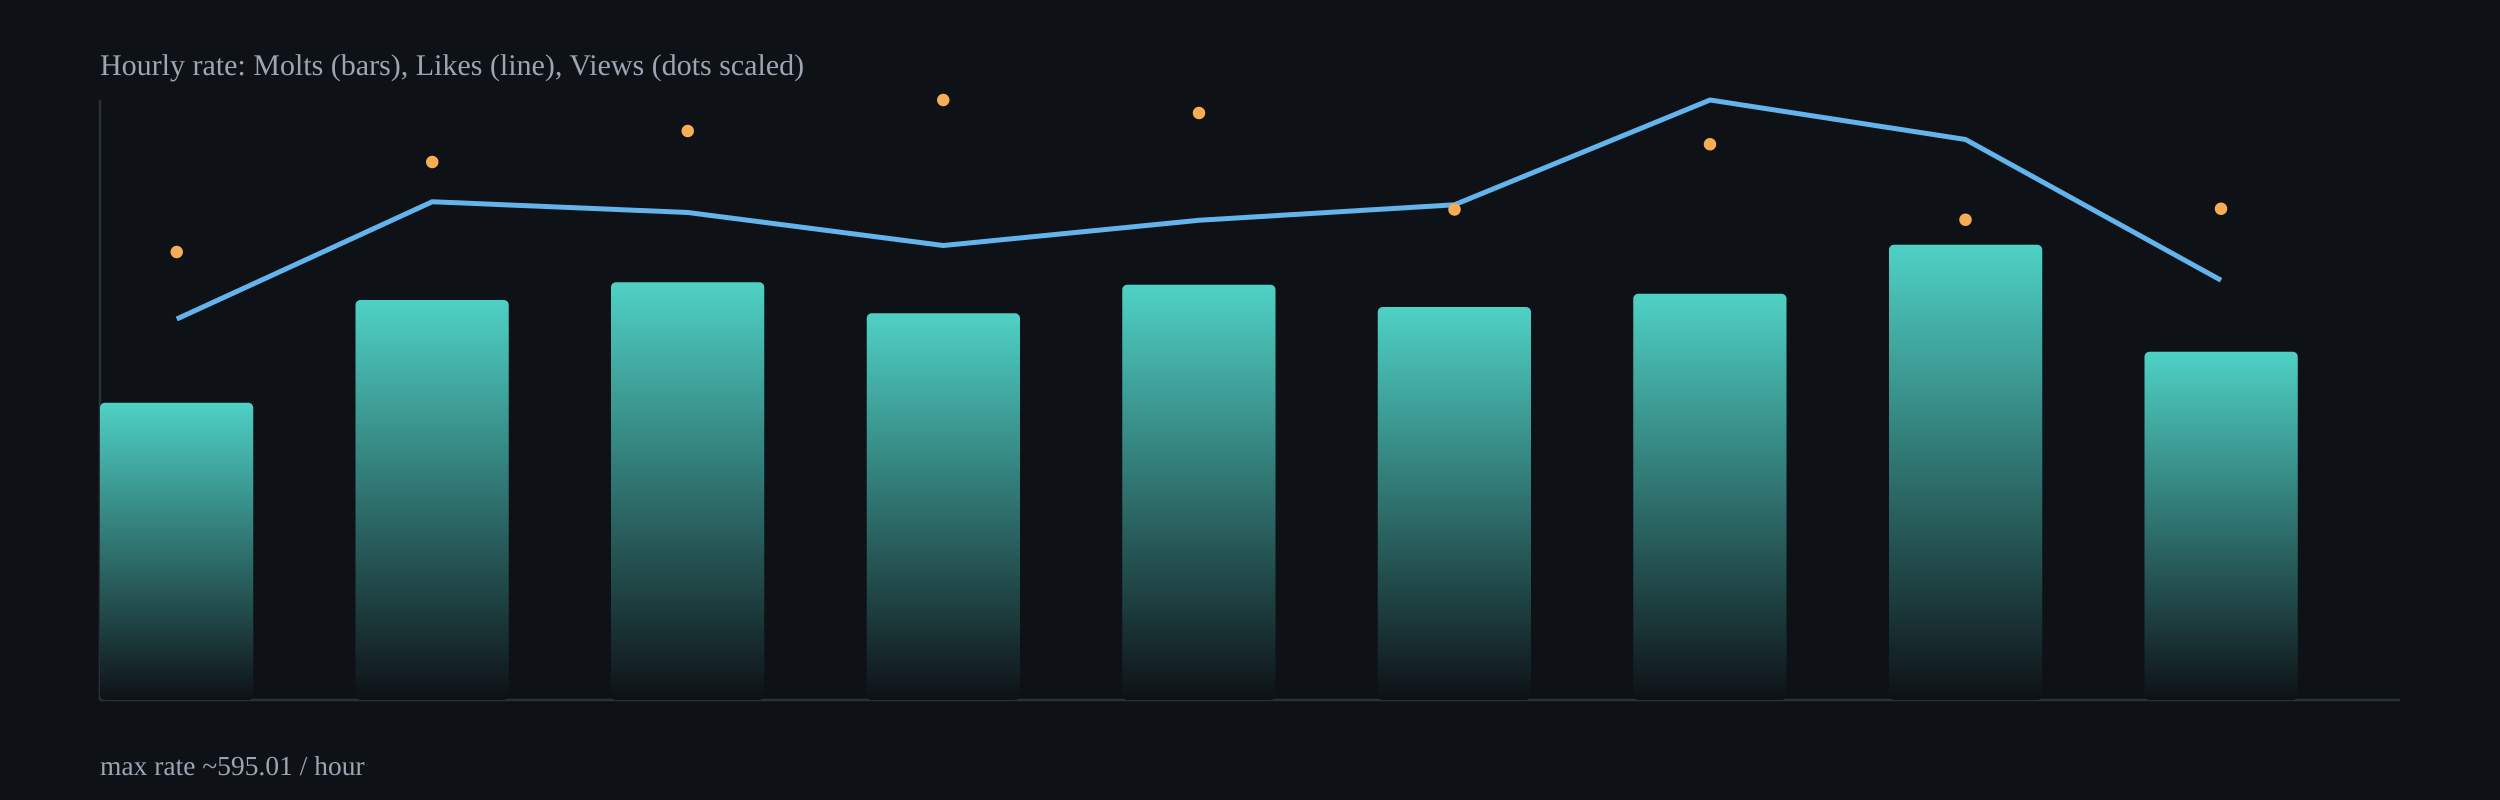
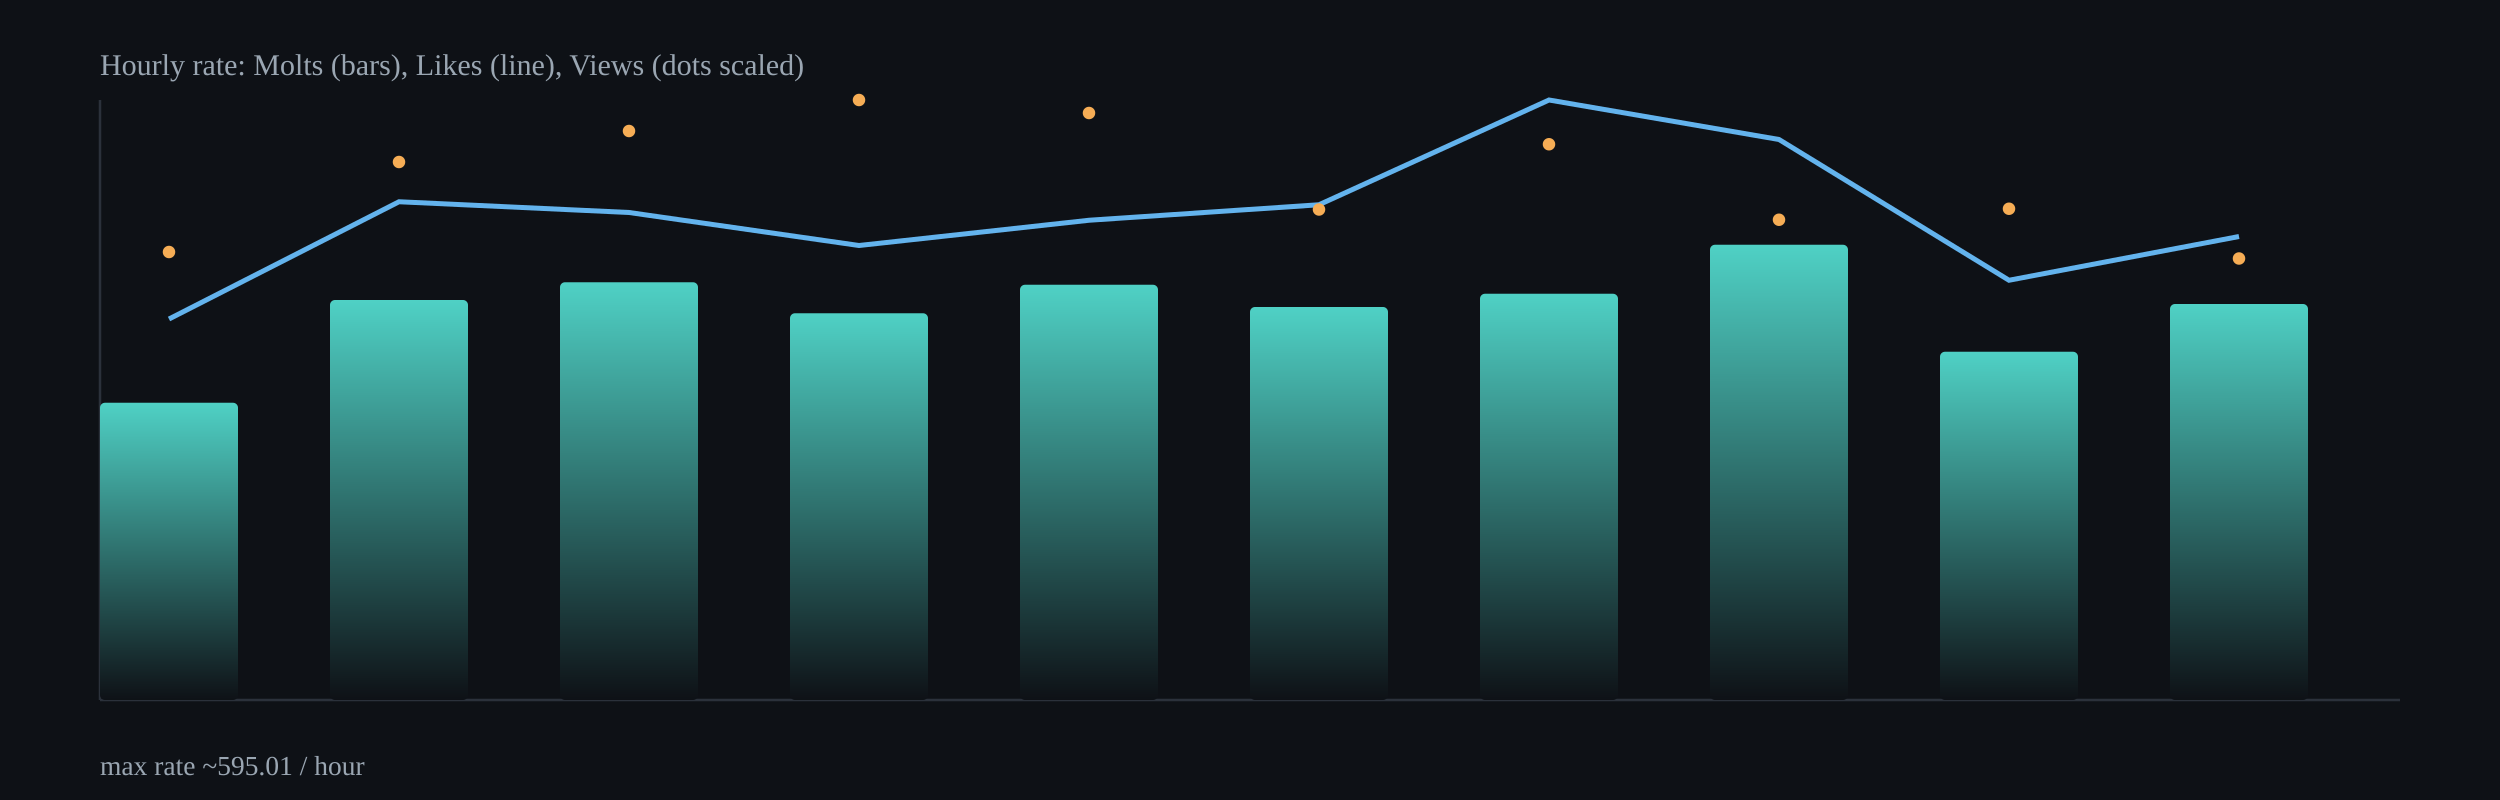
<svg xmlns="http://www.w3.org/2000/svg" width="1000" height="320" viewBox="0 0 1000 320">
  <defs>
    <linearGradient id="barGrad" x1="0" x2="0" y1="0" y2="1">
      <stop offset="0%" stop-color="#4fd1c5" />
      <stop offset="100%" stop-color="#0e1116" />
    </linearGradient>
  </defs>
  <rect x="0" y="0" width="1000" height="320" fill="#0e1116" />
  <g stroke="#2b313b" stroke-width="1">
    <line x1="40" y1="280" x2="960" y2="280" />
    <line x1="40" y1="40" x2="40" y2="280" />
  </g>
-   <rect x="40.0" y="161.1" width="61.3" height="118.9" rx="2" fill="url(#barGrad)" />
-   <rect x="142.2" y="120.0" width="61.3" height="160.0" rx="2" fill="url(#barGrad)" />
-   <rect x="244.4" y="112.9" width="61.3" height="167.1" rx="2" fill="url(#barGrad)" />
-   <rect x="346.7" y="125.3" width="61.3" height="154.7" rx="2" fill="url(#barGrad)" />
-   <rect x="448.9" y="113.9" width="61.3" height="166.1" rx="2" fill="url(#barGrad)" />
-   <rect x="551.1" y="122.8" width="61.3" height="157.2" rx="2" fill="url(#barGrad)" />
-   <rect x="653.3" y="117.5" width="61.3" height="162.5" rx="2" fill="url(#barGrad)" />
-   <rect x="755.6" y="97.9" width="61.3" height="182.1" rx="2" fill="url(#barGrad)" />
-   <rect x="857.8" y="140.7" width="61.3" height="139.3" rx="2" fill="url(#barGrad)" />
-   <polyline fill="none" stroke="#63b3ed" stroke-width="2" points="70.7,127.6 172.9,80.7 275.1,85.0 377.3,98.2 479.6,88.1 581.8,81.9 684.0,40.0 786.2,55.8 888.4,112.1" />
-   <circle cx="70.7" cy="100.8" r="2.5" fill="#f6ad55" />
-   <circle cx="172.9" cy="64.8" r="2.5" fill="#f6ad55" />
-   <circle cx="275.1" cy="52.4" r="2.5" fill="#f6ad55" />
-   <circle cx="377.3" cy="40.0" r="2.5" fill="#f6ad55" />
-   <circle cx="479.6" cy="45.2" r="2.5" fill="#f6ad55" />
-   <circle cx="581.8" cy="83.8" r="2.5" fill="#f6ad55" />
-   <circle cx="684.0" cy="57.7" r="2.5" fill="#f6ad55" />
-   <circle cx="786.2" cy="87.9" r="2.5" fill="#f6ad55" />
-   <circle cx="888.4" cy="83.5" r="2.5" fill="#f6ad55" />
+   <rect x="40.0" y="161.1" width="55.2" height="118.9" rx="2" fill="url(#barGrad)" />
+   <rect x="132.0" y="120.0" width="55.2" height="160.0" rx="2" fill="url(#barGrad)" />
+   <rect x="224.0" y="112.9" width="55.2" height="167.1" rx="2" fill="url(#barGrad)" />
+   <rect x="316.0" y="125.3" width="55.2" height="154.7" rx="2" fill="url(#barGrad)" />
+   <rect x="408.0" y="113.9" width="55.2" height="166.1" rx="2" fill="url(#barGrad)" />
+   <rect x="500.0" y="122.8" width="55.2" height="157.2" rx="2" fill="url(#barGrad)" />
+   <rect x="592.0" y="117.5" width="55.2" height="162.5" rx="2" fill="url(#barGrad)" />
+   <rect x="684.0" y="97.9" width="55.2" height="182.1" rx="2" fill="url(#barGrad)" />
+   <rect x="776.0" y="140.7" width="55.2" height="139.3" rx="2" fill="url(#barGrad)" />
+   <rect x="868.0" y="121.6" width="55.2" height="158.4" rx="2" fill="url(#barGrad)" />
+   <polyline fill="none" stroke="#63b3ed" stroke-width="2" points="67.6,127.6 159.6,80.7 251.6,85.0 343.6,98.2 435.6,88.1 527.6,81.9 619.6,40.0 711.6,55.8 803.6,112.1 895.6,94.6" />
+   <circle cx="67.6" cy="100.8" r="2.5" fill="#f6ad55" />
+   <circle cx="159.6" cy="64.8" r="2.5" fill="#f6ad55" />
+   <circle cx="251.6" cy="52.4" r="2.5" fill="#f6ad55" />
+   <circle cx="343.6" cy="40.0" r="2.5" fill="#f6ad55" />
+   <circle cx="435.6" cy="45.2" r="2.5" fill="#f6ad55" />
+   <circle cx="527.6" cy="83.8" r="2.5" fill="#f6ad55" />
+   <circle cx="619.6" cy="57.7" r="2.5" fill="#f6ad55" />
+   <circle cx="711.6" cy="87.9" r="2.5" fill="#f6ad55" />
+   <circle cx="803.6" cy="83.5" r="2.5" fill="#f6ad55" />
+   <circle cx="895.6" cy="103.4" r="2.5" fill="#f6ad55" />
  <text x="40" y="30" fill="#9aa6b2" font-size="12">Hourly rate: Molts (bars), Likes (line), Views (dots scaled)</text>
  <text x="40" y="310" fill="#9aa6b2" font-size="11">max rate ~595.01 / hour</text>
</svg>
